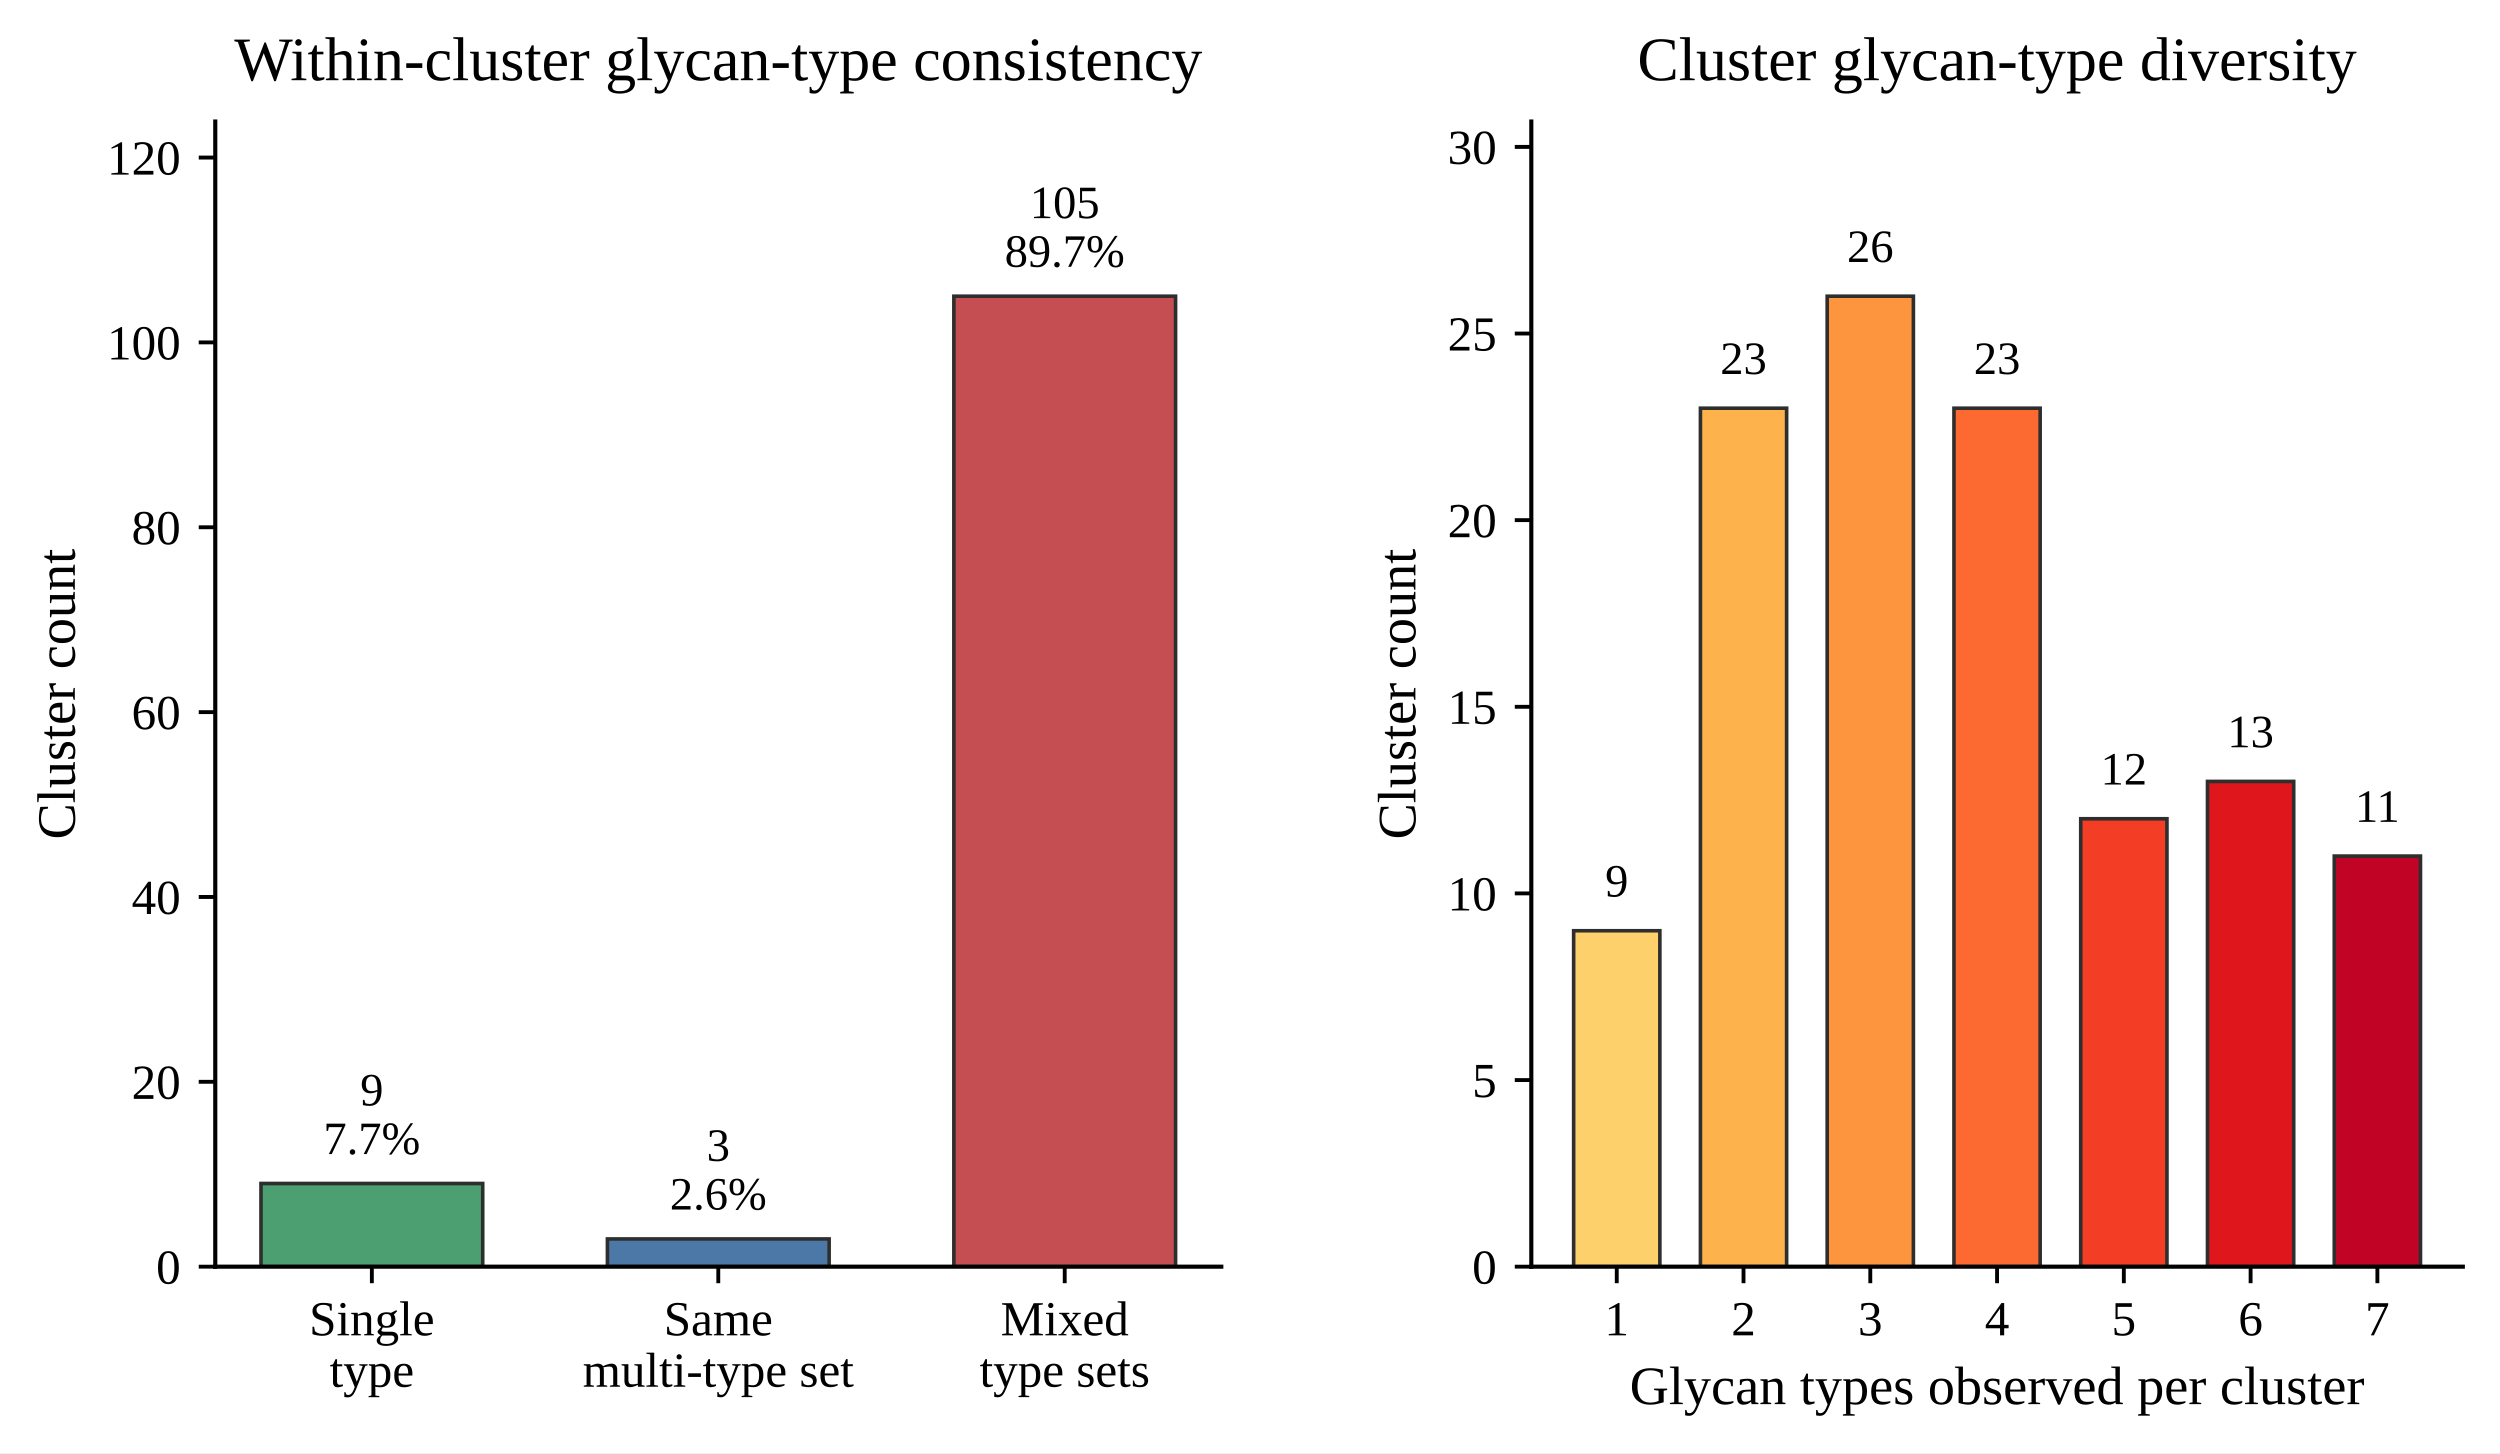
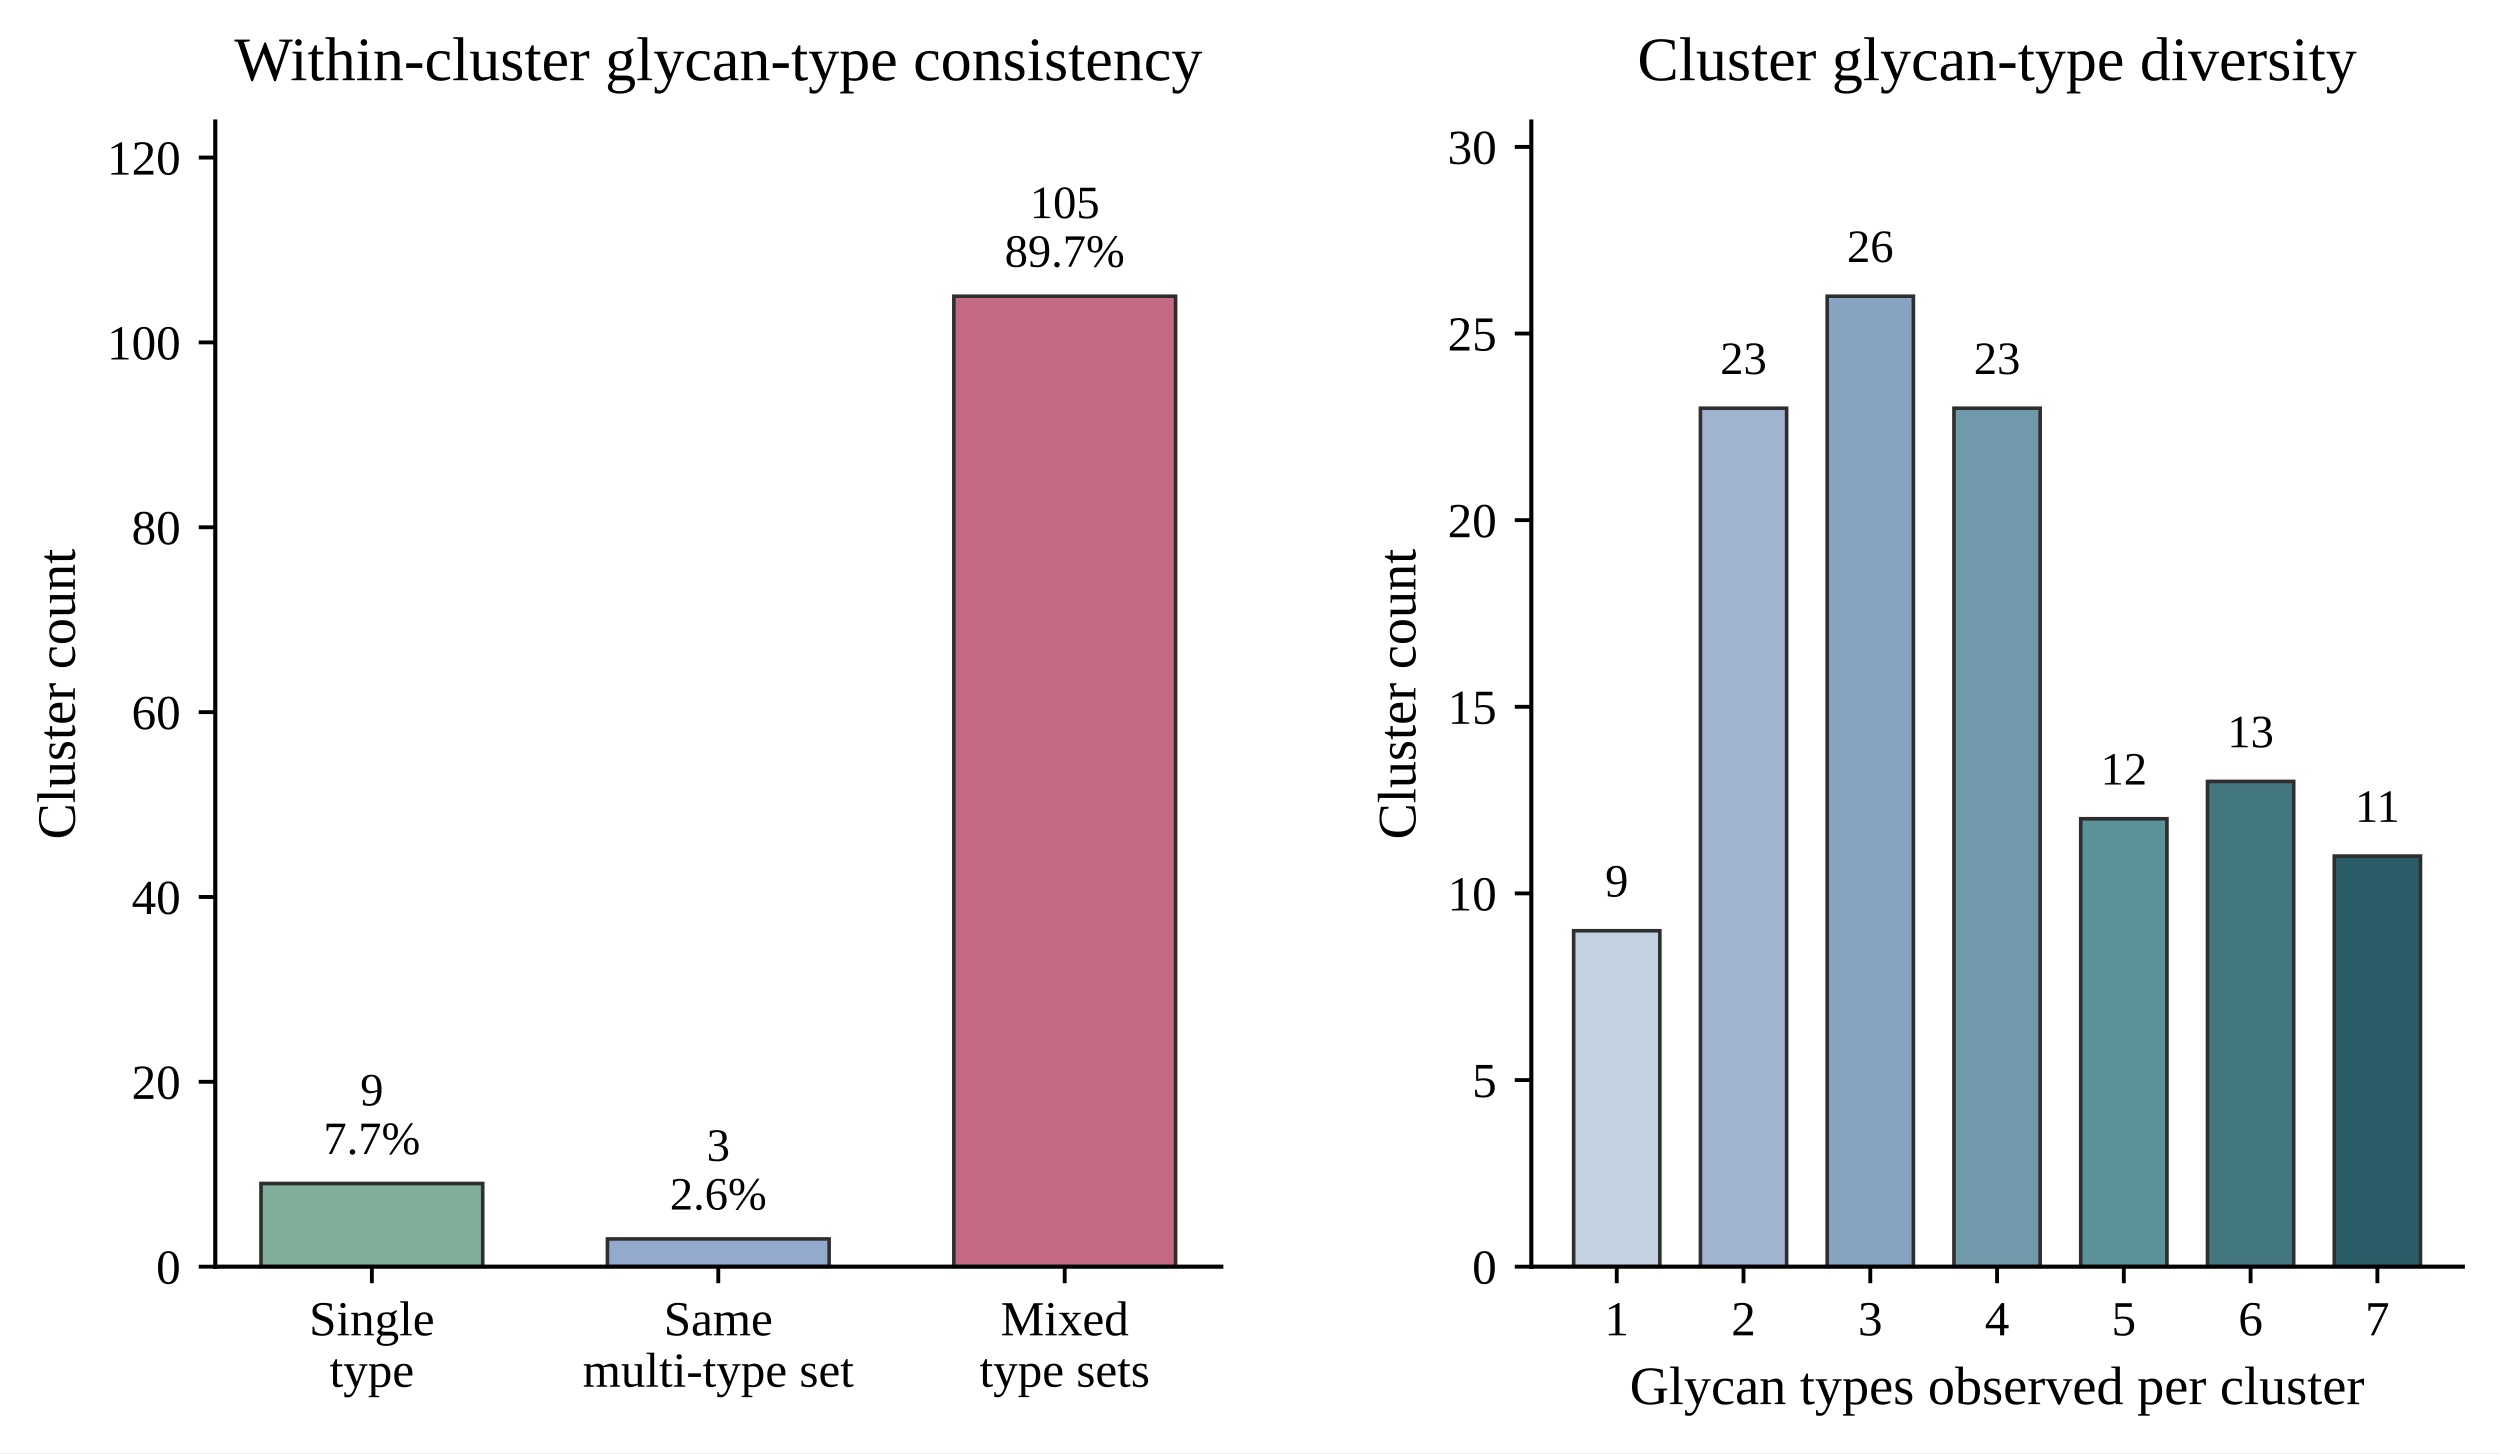
<svg xmlns="http://www.w3.org/2000/svg" xmlns:xlink="http://www.w3.org/1999/xlink" width="484.127pt" height="281.378pt" viewBox="0 0 484.127 281.378" version="1.1">
  <defs>
    <style type="text/css">*{stroke-linejoin: round; stroke-linecap: butt}</style>
  </defs>
  <g id="figure_1">
    <g id="patch_1">
      <path d="M 0 281.378  L 484.127 281.378  L 484.127 0  L 0 0  z " style="fill: #ffffff" />
    </g>
    <g id="axes_1">
      <g id="patch_2">
        <path d="M 41.687 245.292  L 236.506 245.292  L 236.506 23.532  L 41.687 23.532  z " style="fill: #ffffff" />
      </g>
      <g id="patch_3">
-         <path d="M 50.542 245.292  L 93.478 245.292  L 93.478 229.184  L 50.542 229.184  z " clip-path="url(#p5d4f24b4f4)" style="fill: #4c9f70; stroke: #2e2e2e; stroke-width: 0.7; stroke-linejoin: miter" />
+         <path d="M 50.542 245.292  L 93.478 245.292  L 93.478 229.184  L 50.542 229.184  z " clip-path="url(#p49808696d9)" style="fill: #7fae9b; stroke: #2e2e2e; stroke-width: 0.7; stroke-linejoin: miter" />
      </g>
      <g id="patch_4">
-         <path d="M 117.629 245.292  L 160.564 245.292  L 160.564 239.923  L 117.629 239.923  z " clip-path="url(#p5d4f24b4f4)" style="fill: #4c78a8; stroke: #2e2e2e; stroke-width: 0.7; stroke-linejoin: miter" />
+         <path d="M 117.629 245.292  L 160.564 245.292  L 160.564 239.923  L 117.629 239.923  z " clip-path="url(#p49808696d9)" style="fill: #93aacd; stroke: #2e2e2e; stroke-width: 0.7; stroke-linejoin: miter" />
      </g>
      <g id="patch_5">
-         <path d="M 184.715 245.292  L 227.651 245.292  L 227.651 57.36  L 184.715 57.36  z " clip-path="url(#p5d4f24b4f4)" style="fill: #c44e52; stroke: #2e2e2e; stroke-width: 0.7; stroke-linejoin: miter" />
+         <path d="M 184.715 245.292  L 227.651 245.292  L 227.651 57.36  L 184.715 57.36  z " clip-path="url(#p49808696d9)" style="fill: #c46b83; stroke: #2e2e2e; stroke-width: 0.7; stroke-linejoin: miter" />
      </g>
      <g id="matplotlib.axis_1">
        <g id="xtick_1">
          <g id="line2d_1">
            <defs>
-               <path id="m9c1e63a41b" d="M 0 0  L 0 3.2  " style="stroke: #000000; stroke-width: 0.75" />
+               <path id="m898034a234" d="M 0 0  L 0 3.2  " style="stroke: #000000; stroke-width: 0.75" />
            </defs>
            <g>
-               <use xlink:href="#m9c1e63a41b" x="72.01" y="245.292" style="stroke: #000000; stroke-width: 0.75" />
+               <use xlink:href="#m898034a234" x="72.01" y="245.292" style="stroke: #000000; stroke-width: 0.75" />
            </g>
          </g>
          <g id="text_1">
            <text style="font-size: 9.5px; font-family: 'Times New Roman'" transform="translate(59.8708 258.5891)">Single</text>
            <text style="font-size: 9.5px; font-family: 'Times New Roman'" transform="translate(63.83185 268.5549)">type</text>
          </g>
        </g>
        <g id="xtick_2">
          <g id="line2d_2">
            <g>
-               <use xlink:href="#m9c1e63a41b" x="139.096" y="245.292" style="stroke: #000000; stroke-width: 0.75" />
+               <use xlink:href="#m898034a234" x="139.096" y="245.292" style="stroke: #000000; stroke-width: 0.75" />
            </g>
          </g>
          <g id="text_2">
            <text style="font-size: 9.5px; font-family: 'Times New Roman'" transform="translate(128.5433 258.5891)">Same</text>
            <text style="font-size: 9.5px; font-family: 'Times New Roman'" transform="translate(112.8438 268.537)">multi-type set</text>
          </g>
        </g>
        <g id="xtick_3">
          <g id="line2d_3">
            <g>
-               <use xlink:href="#m9c1e63a41b" x="206.183" y="245.292" style="stroke: #000000; stroke-width: 0.75" />
+               <use xlink:href="#m898034a234" x="206.183" y="245.292" style="stroke: #000000; stroke-width: 0.75" />
            </g>
          </g>
          <g id="text_3">
            <text style="font-size: 9.5px; font-family: 'Times New Roman'" transform="translate(193.7809 258.5891)">Mixed</text>
            <text style="font-size: 9.5px; font-family: 'Times New Roman'" transform="translate(189.6915 268.537)">type sets</text>
          </g>
        </g>
      </g>
      <g id="matplotlib.axis_2">
        <g id="ytick_1">
          <g id="line2d_4">
            <defs>
-               <path id="m04c8ca5295" d="M 0 0  L -3.2 0  " style="stroke: #000000; stroke-width: 0.75" />
+               <path id="m6313fa8b03" d="M 0 0  L -3.2 0  " style="stroke: #000000; stroke-width: 0.75" />
            </defs>
            <g>
-               <use xlink:href="#m04c8ca5295" x="41.687" y="245.292" style="stroke: #000000; stroke-width: 0.75" />
+               <use xlink:href="#m6313fa8b03" x="41.687" y="245.292" style="stroke: #000000; stroke-width: 0.75" />
            </g>
          </g>
          <g id="text_4">
            <text style="font-size: 9.5px; font-family: 'Times New Roman'; text-anchor: end" x="34.987" y="248.591" transform="rotate(-0 34.98695 248.5908)">0</text>
          </g>
        </g>
        <g id="ytick_2">
          <g id="line2d_5">
            <g>
-               <use xlink:href="#m04c8ca5295" x="41.687" y="209.496" style="stroke: #000000; stroke-width: 0.75" />
+               <use xlink:href="#m6313fa8b03" x="41.687" y="209.496" style="stroke: #000000; stroke-width: 0.75" />
            </g>
          </g>
          <g id="text_5">
            <text style="font-size: 9.5px; font-family: 'Times New Roman'; text-anchor: end" x="34.987" y="212.794" transform="rotate(-0 34.98695 212.7942)">20</text>
          </g>
        </g>
        <g id="ytick_3">
          <g id="line2d_6">
            <g>
-               <use xlink:href="#m04c8ca5295" x="41.687" y="173.699" style="stroke: #000000; stroke-width: 0.75" />
+               <use xlink:href="#m6313fa8b03" x="41.687" y="173.699" style="stroke: #000000; stroke-width: 0.75" />
            </g>
          </g>
          <g id="text_6">
            <text style="font-size: 9.5px; font-family: 'Times New Roman'; text-anchor: end" x="34.987" y="176.998" transform="rotate(-0 34.98695 176.9976)">40</text>
          </g>
        </g>
        <g id="ytick_4">
          <g id="line2d_7">
            <g>
-               <use xlink:href="#m04c8ca5295" x="41.687" y="137.903" style="stroke: #000000; stroke-width: 0.75" />
+               <use xlink:href="#m6313fa8b03" x="41.687" y="137.903" style="stroke: #000000; stroke-width: 0.75" />
            </g>
          </g>
          <g id="text_7">
            <text style="font-size: 9.5px; font-family: 'Times New Roman'; text-anchor: end" x="34.987" y="141.201" transform="rotate(-0 34.98695 141.201)">60</text>
          </g>
        </g>
        <g id="ytick_5">
          <g id="line2d_8">
            <g>
-               <use xlink:href="#m04c8ca5295" x="41.687" y="102.106" style="stroke: #000000; stroke-width: 0.75" />
+               <use xlink:href="#m6313fa8b03" x="41.687" y="102.106" style="stroke: #000000; stroke-width: 0.75" />
            </g>
          </g>
          <g id="text_8">
            <text style="font-size: 9.5px; font-family: 'Times New Roman'; text-anchor: end" x="34.987" y="105.404" transform="rotate(-0 34.98695 105.4043)">80</text>
          </g>
        </g>
        <g id="ytick_6">
          <g id="line2d_9">
            <g>
-               <use xlink:href="#m04c8ca5295" x="41.687" y="66.309" style="stroke: #000000; stroke-width: 0.75" />
+               <use xlink:href="#m6313fa8b03" x="41.687" y="66.309" style="stroke: #000000; stroke-width: 0.75" />
            </g>
          </g>
          <g id="text_9">
            <text style="font-size: 9.5px; font-family: 'Times New Roman'; text-anchor: end" x="34.987" y="69.608" transform="rotate(-0 34.98695 69.60773)">100</text>
          </g>
        </g>
        <g id="ytick_7">
          <g id="line2d_10">
            <g>
-               <use xlink:href="#m04c8ca5295" x="41.687" y="30.513" style="stroke: #000000; stroke-width: 0.75" />
+               <use xlink:href="#m6313fa8b03" x="41.687" y="30.513" style="stroke: #000000; stroke-width: 0.75" />
            </g>
          </g>
          <g id="text_10">
            <text style="font-size: 9.5px; font-family: 'Times New Roman'; text-anchor: end" x="34.987" y="33.811" transform="rotate(-0 34.98695 33.81112)">120</text>
          </g>
        </g>
        <g id="text_11">
          <text style="font-size: 10.5px; font-family: 'Times New Roman'; text-anchor: middle" x="14.491" y="134.412" transform="rotate(-90 14.49094 134.4125)">Cluster count</text>
        </g>
      </g>
      <g id="patch_6">
        <path d="M 41.687 245.292  L 41.687 23.532  " style="fill: none; stroke: #000000; stroke-width: 0.8; stroke-linejoin: miter; stroke-linecap: square" />
      </g>
      <g id="patch_7">
        <path d="M 41.687 245.292  L 236.506 245.292  " style="fill: none; stroke: #000000; stroke-width: 0.8; stroke-linejoin: miter; stroke-linecap: square" />
      </g>
      <g id="text_12">
        <text style="font-size: 9px; font-family: 'Times New Roman'" transform="translate(69.76001 214.0651)">9</text>
        <text style="font-size: 9px; font-family: 'Times New Roman'" transform="translate(62.63666 223.4895)">7.7%</text>
      </g>
      <g id="text_13">
        <text style="font-size: 9px; font-family: 'Times New Roman'" transform="translate(136.8464 224.8041)">3</text>
        <text style="font-size: 9px; font-family: 'Times New Roman'" transform="translate(129.7231 234.2285)">2.6%</text>
      </g>
      <g id="text_14">
        <text style="font-size: 9px; font-family: 'Times New Roman'" transform="translate(199.4329 42.24135)">105</text>
        <text style="font-size: 9px; font-family: 'Times New Roman'" transform="translate(194.5595 51.66576)">89.7%</text>
      </g>
      <g id="text_15">
        <text style="font-size: 12px; font-family: 'Times New Roman'; text-anchor: middle" x="139.096" y="15.533" transform="rotate(-0 139.0964 15.5325)">Within-cluster glycan-type consistency</text>
      </g>
    </g>
    <g id="axes_2">
      <g id="patch_8">
        <path d="M 296.539 245.292  L 476.927 245.292  L 476.927 23.532  L 296.539 23.532  z " style="fill: #ffffff" />
      </g>
      <g id="patch_9">
-         <path d="M 304.738 245.292  L 321.432 245.292  L 321.432 180.239  L 304.738 180.239  z " clip-path="url(#p99a429b034)" style="fill: #fed06c; stroke: #2e2e2e; stroke-width: 0.7; stroke-linejoin: miter" />
+         <path d="M 304.738 245.292  L 321.432 245.292  L 321.432 180.239  L 304.738 180.239  z " clip-path="url(#p2840185a09)" style="fill: #c3d1e0; stroke: #2e2e2e; stroke-width: 0.7; stroke-linejoin: miter" />
      </g>
      <g id="patch_10">
-         <path d="M 329.288 245.292  L 345.981 245.292  L 345.981 79.045  L 329.288 79.045  z " clip-path="url(#p99a429b034)" style="fill: #feb24c; stroke: #2e2e2e; stroke-width: 0.7; stroke-linejoin: miter" />
+         <path d="M 329.288 245.292  L 345.981 245.292  L 345.981 79.045  L 329.288 79.045  z " clip-path="url(#p2840185a09)" style="fill: #a0b4d2; stroke: #2e2e2e; stroke-width: 0.7; stroke-linejoin: miter" />
      </g>
      <g id="patch_11">
-         <path d="M 353.837 245.292  L 370.53 245.292  L 370.53 57.36  L 353.837 57.36  z " clip-path="url(#p99a429b034)" style="fill: #fd953f; stroke: #2e2e2e; stroke-width: 0.7; stroke-linejoin: miter" />
+         <path d="M 353.837 245.292  L 370.53 245.292  L 370.53 57.36  L 353.837 57.36  z " clip-path="url(#p2840185a09)" style="fill: #86a4c1; stroke: #2e2e2e; stroke-width: 0.7; stroke-linejoin: miter" />
      </g>
      <g id="patch_12">
-         <path d="M 378.386 245.292  L 395.08 245.292  L 395.08 79.045  L 378.386 79.045  z " clip-path="url(#p99a429b034)" style="fill: #fc6a32; stroke: #2e2e2e; stroke-width: 0.7; stroke-linejoin: miter" />
+         <path d="M 378.386 245.292  L 395.08 245.292  L 395.08 79.045  L 378.386 79.045  z " clip-path="url(#p2840185a09)" style="fill: #709aac; stroke: #2e2e2e; stroke-width: 0.7; stroke-linejoin: miter" />
      </g>
      <g id="patch_13">
-         <path d="M 402.935 245.292  L 419.629 245.292  L 419.629 158.555  L 402.935 158.555  z " clip-path="url(#p99a429b034)" style="fill: #f43d25; stroke: #2e2e2e; stroke-width: 0.7; stroke-linejoin: miter" />
+         <path d="M 402.935 245.292  L 419.629 245.292  L 419.629 158.555  L 402.935 158.555  z " clip-path="url(#p2840185a09)" style="fill: #5b9198; stroke: #2e2e2e; stroke-width: 0.7; stroke-linejoin: miter" />
      </g>
      <g id="patch_14">
-         <path d="M 427.485 245.292  L 444.178 245.292  L 444.178 151.326  L 427.485 151.326  z " clip-path="url(#p99a429b034)" style="fill: #df171d; stroke: #2e2e2e; stroke-width: 0.7; stroke-linejoin: miter" />
+         <path d="M 427.485 245.292  L 444.178 245.292  L 444.178 151.326  L 427.485 151.326  z " clip-path="url(#p2840185a09)" style="fill: #427780; stroke: #2e2e2e; stroke-width: 0.7; stroke-linejoin: miter" />
      </g>
      <g id="patch_15">
-         <path d="M 452.034 245.292  L 468.728 245.292  L 468.728 165.783  L 452.034 165.783  z " clip-path="url(#p99a429b034)" style="fill: #c10325; stroke: #2e2e2e; stroke-width: 0.7; stroke-linejoin: miter" />
+         <path d="M 452.034 245.292  L 468.728 245.292  L 468.728 165.783  L 452.034 165.783  z " clip-path="url(#p2840185a09)" style="fill: #2a5d68; stroke: #2e2e2e; stroke-width: 0.7; stroke-linejoin: miter" />
      </g>
      <g id="matplotlib.axis_3">
        <g id="xtick_4">
          <g id="line2d_11">
            <g>
-               <use xlink:href="#m9c1e63a41b" x="313.085" y="245.292" style="stroke: #000000; stroke-width: 0.75" />
+               <use xlink:href="#m898034a234" x="313.085" y="245.292" style="stroke: #000000; stroke-width: 0.75" />
            </g>
          </g>
          <g id="text_16">
            <text style="font-size: 9.5px; font-family: 'Times New Roman'; text-anchor: middle" x="313.085" y="258.589" transform="rotate(-0 313.0852 258.5891)">1</text>
          </g>
        </g>
        <g id="xtick_5">
          <g id="line2d_12">
            <g>
-               <use xlink:href="#m9c1e63a41b" x="337.634" y="245.292" style="stroke: #000000; stroke-width: 0.75" />
+               <use xlink:href="#m898034a234" x="337.634" y="245.292" style="stroke: #000000; stroke-width: 0.75" />
            </g>
          </g>
          <g id="text_17">
            <text style="font-size: 9.5px; font-family: 'Times New Roman'; text-anchor: middle" x="337.634" y="258.589" transform="rotate(-0 337.6345 258.5891)">2</text>
          </g>
        </g>
        <g id="xtick_6">
          <g id="line2d_13">
            <g>
-               <use xlink:href="#m9c1e63a41b" x="362.184" y="245.292" style="stroke: #000000; stroke-width: 0.75" />
+               <use xlink:href="#m898034a234" x="362.184" y="245.292" style="stroke: #000000; stroke-width: 0.75" />
            </g>
          </g>
          <g id="text_18">
            <text style="font-size: 9.5px; font-family: 'Times New Roman'; text-anchor: middle" x="362.184" y="258.589" transform="rotate(-0 362.1837 258.5891)">3</text>
          </g>
        </g>
        <g id="xtick_7">
          <g id="line2d_14">
            <g>
-               <use xlink:href="#m9c1e63a41b" x="386.733" y="245.292" style="stroke: #000000; stroke-width: 0.75" />
+               <use xlink:href="#m898034a234" x="386.733" y="245.292" style="stroke: #000000; stroke-width: 0.75" />
            </g>
          </g>
          <g id="text_19">
            <text style="font-size: 9.5px; font-family: 'Times New Roman'; text-anchor: middle" x="386.733" y="258.589" transform="rotate(-0 386.733 258.5891)">4</text>
          </g>
        </g>
        <g id="xtick_8">
          <g id="line2d_15">
            <g>
-               <use xlink:href="#m9c1e63a41b" x="411.282" y="245.292" style="stroke: #000000; stroke-width: 0.75" />
+               <use xlink:href="#m898034a234" x="411.282" y="245.292" style="stroke: #000000; stroke-width: 0.75" />
            </g>
          </g>
          <g id="text_20">
            <text style="font-size: 9.5px; font-family: 'Times New Roman'; text-anchor: middle" x="411.282" y="258.589" transform="rotate(-0 411.2822 258.5891)">5</text>
          </g>
        </g>
        <g id="xtick_9">
          <g id="line2d_16">
            <g>
-               <use xlink:href="#m9c1e63a41b" x="435.831" y="245.292" style="stroke: #000000; stroke-width: 0.75" />
+               <use xlink:href="#m898034a234" x="435.831" y="245.292" style="stroke: #000000; stroke-width: 0.75" />
            </g>
          </g>
          <g id="text_21">
            <text style="font-size: 9.5px; font-family: 'Times New Roman'; text-anchor: middle" x="435.831" y="258.589" transform="rotate(-0 435.8315 258.5891)">6</text>
          </g>
        </g>
        <g id="xtick_10">
          <g id="line2d_17">
            <g>
-               <use xlink:href="#m9c1e63a41b" x="460.381" y="245.292" style="stroke: #000000; stroke-width: 0.75" />
+               <use xlink:href="#m898034a234" x="460.381" y="245.292" style="stroke: #000000; stroke-width: 0.75" />
            </g>
          </g>
          <g id="text_22">
            <text style="font-size: 9.5px; font-family: 'Times New Roman'; text-anchor: middle" x="460.381" y="258.589" transform="rotate(-0 460.3808 258.5891)">7</text>
          </g>
        </g>
        <g id="text_23">
          <text style="font-size: 10.5px; font-family: 'Times New Roman'; text-anchor: middle" x="386.733" y="271.912" transform="rotate(-0 386.733 271.9121)">Glycan types observed per cluster</text>
        </g>
      </g>
      <g id="matplotlib.axis_4">
        <g id="ytick_8">
          <g id="line2d_18">
            <g>
-               <use xlink:href="#m04c8ca5295" x="296.539" y="245.292" style="stroke: #000000; stroke-width: 0.75" />
+               <use xlink:href="#m6313fa8b03" x="296.539" y="245.292" style="stroke: #000000; stroke-width: 0.75" />
            </g>
          </g>
          <g id="text_24">
            <text style="font-size: 9.5px; font-family: 'Times New Roman'; text-anchor: end" x="289.839" y="248.591" transform="rotate(-0 289.839 248.5908)">0</text>
          </g>
        </g>
        <g id="ytick_9">
          <g id="line2d_19">
            <g>
-               <use xlink:href="#m04c8ca5295" x="296.539" y="209.152" style="stroke: #000000; stroke-width: 0.75" />
+               <use xlink:href="#m6313fa8b03" x="296.539" y="209.152" style="stroke: #000000; stroke-width: 0.75" />
            </g>
          </g>
          <g id="text_25">
            <text style="font-size: 9.5px; font-family: 'Times New Roman'; text-anchor: end" x="289.839" y="212.45" transform="rotate(-0 289.839 212.45)">5</text>
          </g>
        </g>
        <g id="ytick_10">
          <g id="line2d_20">
            <g>
-               <use xlink:href="#m04c8ca5295" x="296.539" y="173.011" style="stroke: #000000; stroke-width: 0.75" />
+               <use xlink:href="#m6313fa8b03" x="296.539" y="173.011" style="stroke: #000000; stroke-width: 0.75" />
            </g>
          </g>
          <g id="text_26">
            <text style="font-size: 9.5px; font-family: 'Times New Roman'; text-anchor: end" x="289.839" y="176.309" transform="rotate(-0 289.839 176.3092)">10</text>
          </g>
        </g>
        <g id="ytick_11">
          <g id="line2d_21">
            <g>
-               <use xlink:href="#m04c8ca5295" x="296.539" y="136.87" style="stroke: #000000; stroke-width: 0.75" />
+               <use xlink:href="#m6313fa8b03" x="296.539" y="136.87" style="stroke: #000000; stroke-width: 0.75" />
            </g>
          </g>
          <g id="text_27">
            <text style="font-size: 9.5px; font-family: 'Times New Roman'; text-anchor: end" x="289.839" y="140.168" transform="rotate(-0 289.839 140.1684)">15</text>
          </g>
        </g>
        <g id="ytick_12">
          <g id="line2d_22">
            <g>
-               <use xlink:href="#m04c8ca5295" x="296.539" y="100.729" style="stroke: #000000; stroke-width: 0.75" />
+               <use xlink:href="#m6313fa8b03" x="296.539" y="100.729" style="stroke: #000000; stroke-width: 0.75" />
            </g>
          </g>
          <g id="text_28">
            <text style="font-size: 9.5px; font-family: 'Times New Roman'; text-anchor: end" x="289.839" y="104.028" transform="rotate(-0 289.839 104.0275)">20</text>
          </g>
        </g>
        <g id="ytick_13">
          <g id="line2d_23">
            <g>
-               <use xlink:href="#m04c8ca5295" x="296.539" y="64.588" style="stroke: #000000; stroke-width: 0.75" />
+               <use xlink:href="#m6313fa8b03" x="296.539" y="64.588" style="stroke: #000000; stroke-width: 0.75" />
            </g>
          </g>
          <g id="text_29">
            <text style="font-size: 9.5px; font-family: 'Times New Roman'; text-anchor: end" x="289.839" y="67.887" transform="rotate(-0 289.839 67.88674)">25</text>
          </g>
        </g>
        <g id="ytick_14">
          <g id="line2d_24">
            <g>
-               <use xlink:href="#m04c8ca5295" x="296.539" y="28.448" style="stroke: #000000; stroke-width: 0.75" />
+               <use xlink:href="#m6313fa8b03" x="296.539" y="28.448" style="stroke: #000000; stroke-width: 0.75" />
            </g>
          </g>
          <g id="text_30">
            <text style="font-size: 9.5px; font-family: 'Times New Roman'; text-anchor: end" x="289.839" y="31.746" transform="rotate(-0 289.839 31.74593)">30</text>
          </g>
        </g>
        <g id="text_31">
          <text style="font-size: 10.5px; font-family: 'Times New Roman'; text-anchor: middle" x="274.093" y="134.412" transform="rotate(-90 274.093 134.4125)">Cluster count</text>
        </g>
      </g>
      <g id="patch_16">
        <path d="M 296.539 245.292  L 296.539 23.532  " style="fill: none; stroke: #000000; stroke-width: 0.8; stroke-linejoin: miter; stroke-linecap: square" />
      </g>
      <g id="patch_17">
        <path d="M 296.539 245.292  L 476.927 245.292  " style="fill: none; stroke: #000000; stroke-width: 0.8; stroke-linejoin: miter; stroke-linecap: square" />
      </g>
      <g id="text_32">
        <text style="font-size: 9px; font-family: 'Times New Roman'; text-anchor: middle" x="313.085" y="173.616" transform="rotate(-0 313.0852 173.6156)">9</text>
      </g>
      <g id="text_33">
        <text style="font-size: 9px; font-family: 'Times New Roman'; text-anchor: middle" x="337.634" y="72.421" transform="rotate(-0 337.6345 72.42132)">23</text>
      </g>
      <g id="text_34">
        <text style="font-size: 9px; font-family: 'Times New Roman'; text-anchor: middle" x="362.184" y="50.737" transform="rotate(-0 362.1837 50.73683)">26</text>
      </g>
      <g id="text_35">
        <text style="font-size: 9px; font-family: 'Times New Roman'; text-anchor: middle" x="386.733" y="72.421" transform="rotate(-0 386.733 72.42132)">23</text>
      </g>
      <g id="text_36">
        <text style="font-size: 9px; font-family: 'Times New Roman'; text-anchor: middle" x="411.282" y="151.931" transform="rotate(-0 411.2822 151.9311)">12</text>
      </g>
      <g id="text_37">
        <text style="font-size: 9px; font-family: 'Times New Roman'; text-anchor: middle" x="435.831" y="144.703" transform="rotate(-0 435.8315 144.7029)">13</text>
      </g>
      <g id="text_38">
        <text style="font-size: 9px; font-family: 'Times New Roman'; text-anchor: middle" x="460.381" y="159.159" transform="rotate(-0 460.3808 159.1593)">11</text>
      </g>
      <g id="text_39">
        <text style="font-size: 12px; font-family: 'Times New Roman'; text-anchor: middle" x="386.733" y="15.533" transform="rotate(-0 386.733 15.5325)">Cluster glycan-type diversity</text>
      </g>
    </g>
  </g>
  <defs>
-     <clipPath id="p5d4f24b4f4">
+     <clipPath id="p49808696d9">
      <rect x="41.687" y="23.532" width="194.819" height="221.76" />
    </clipPath>
-     <clipPath id="p99a429b034">
+     <clipPath id="p2840185a09">
      <rect x="296.539" y="23.532" width="180.388" height="221.76" />
    </clipPath>
  </defs>
</svg>
